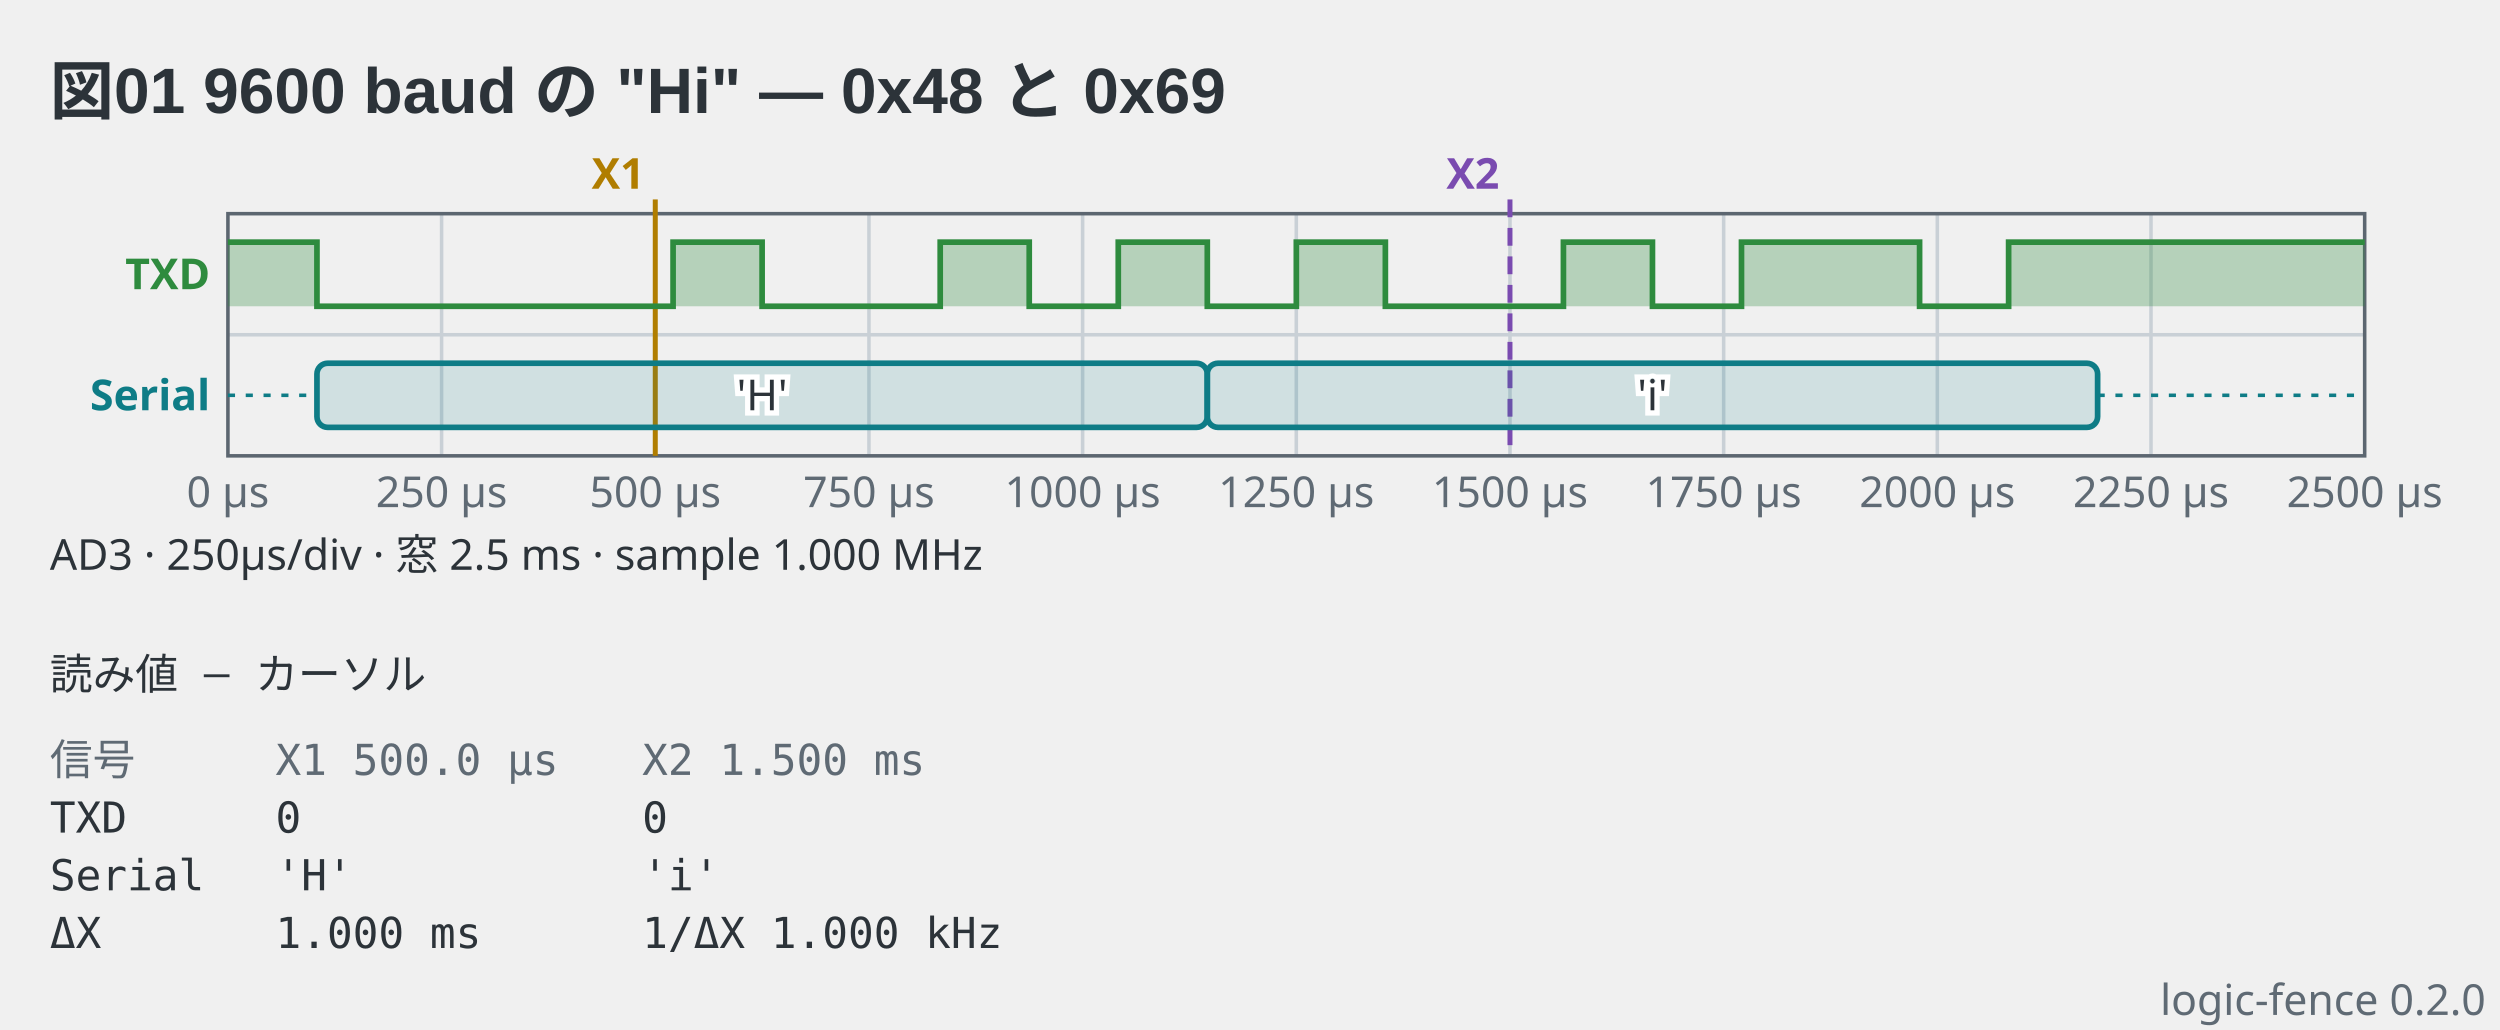
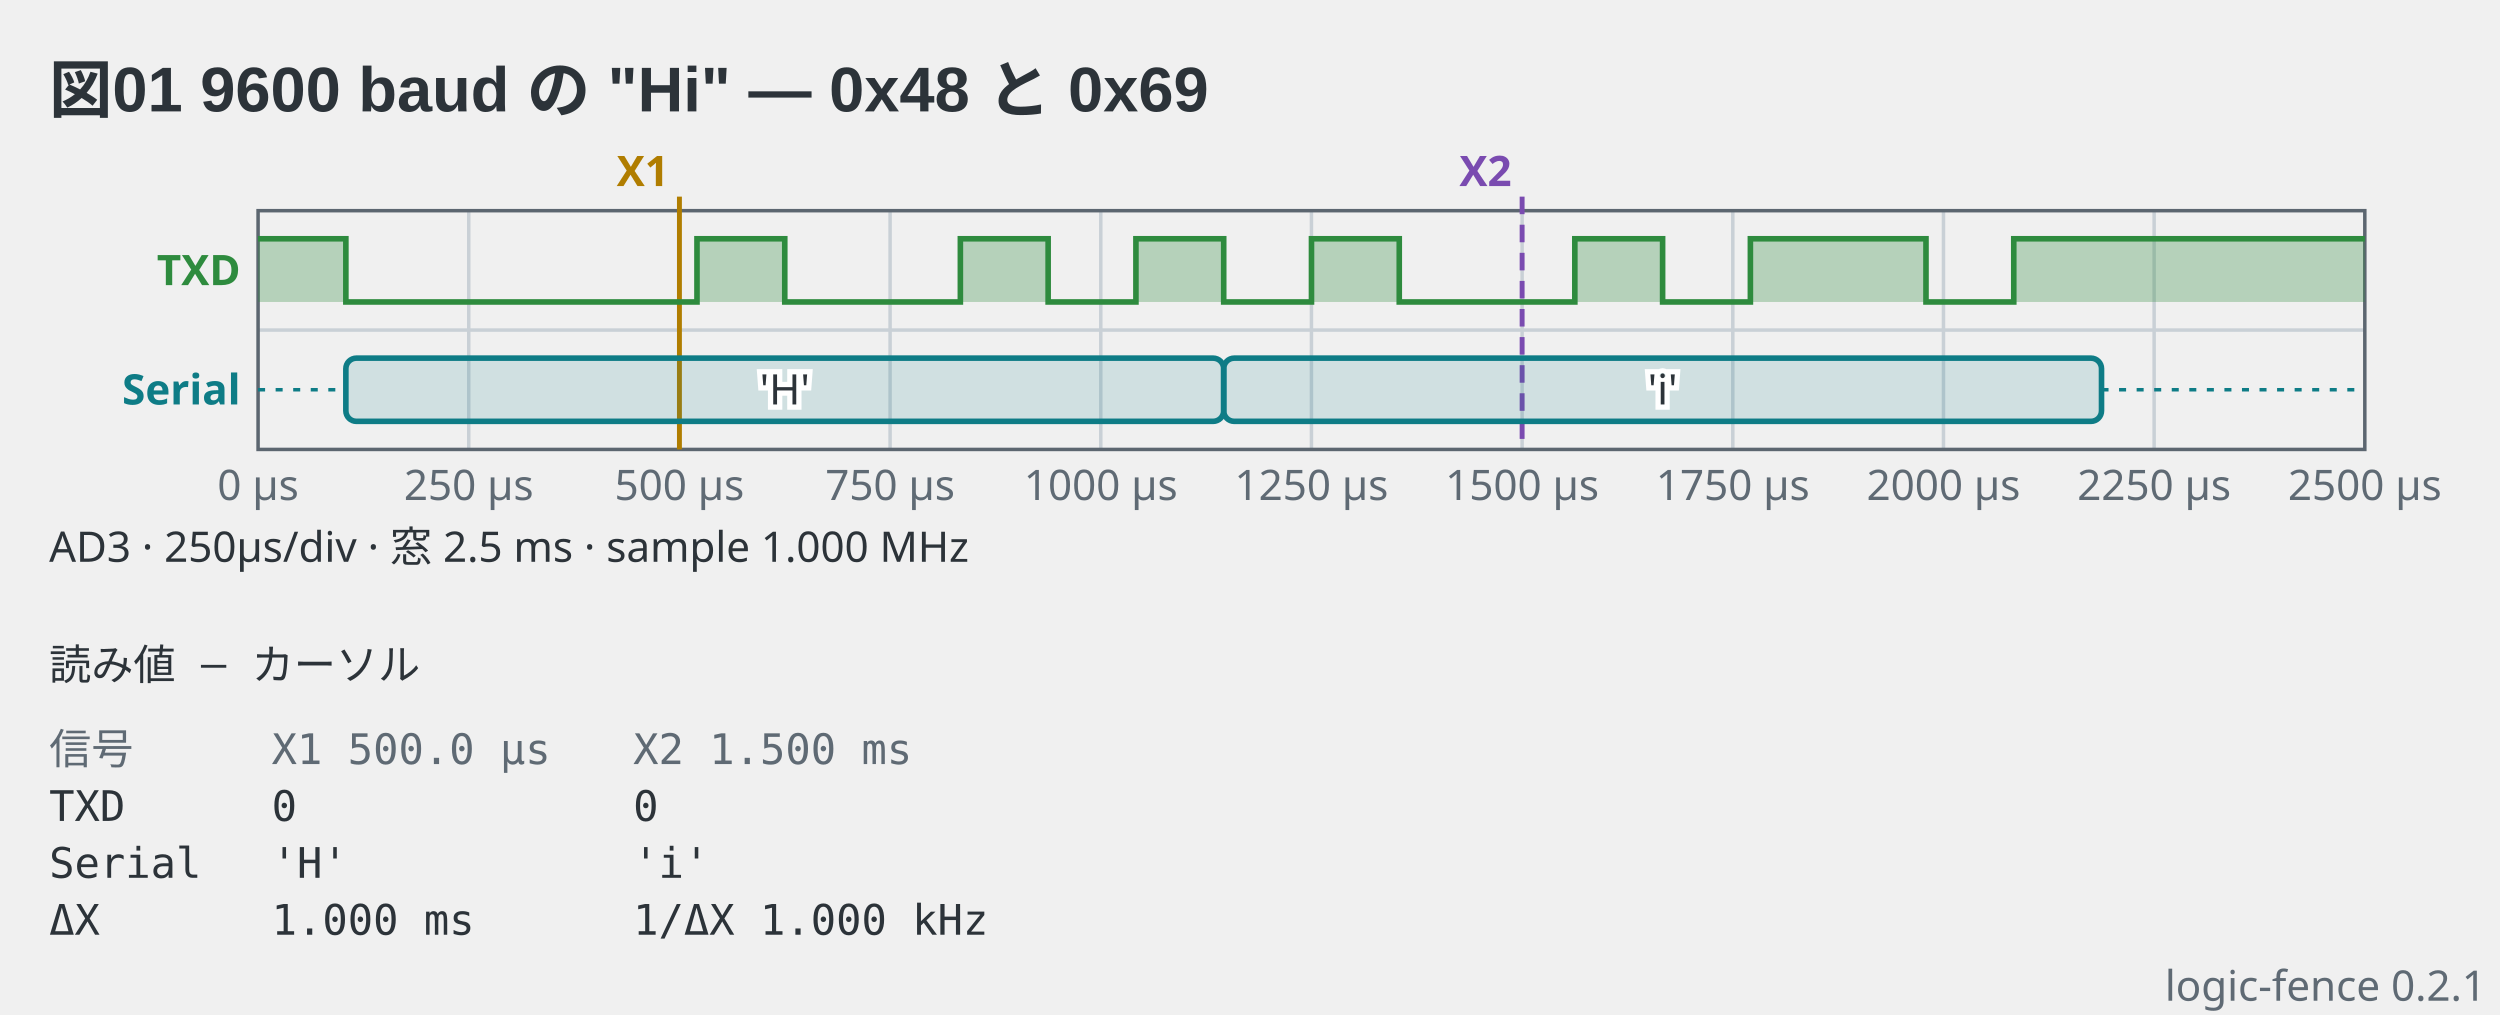
- <svg xmlns="http://www.w3.org/2000/svg" viewBox="0 0 702 289" width="702" height="289" data-logic-fence="0.2.0" role="img">
+ <svg xmlns="http://www.w3.org/2000/svg" viewBox="0 0 712 289" width="712" height="289" data-logic-fence="0.2.1" role="img">
  <text x="14" y="32" text-anchor="start" font-family="'Segoe UI', 'Helvetica Neue', Arial, 'Noto Sans', 'Hiragino Sans', 'Yu Gothic UI', 'Noto Sans CJK JP', sans-serif" fill="#2c3339" font-size="18" font-weight="600">図01 9600 baud の "Hi" — 0x48 と 0x69</text>
-   <line x1="124" y1="60" x2="124" y2="128" stroke="#c9d0d6" stroke-width="1" />
-   <line x1="184" y1="60" x2="184" y2="128" stroke="#c9d0d6" stroke-width="1" />
-   <line x1="244" y1="60" x2="244" y2="128" stroke="#c9d0d6" stroke-width="1" />
-   <line x1="304" y1="60" x2="304" y2="128" stroke="#c9d0d6" stroke-width="1" />
-   <line x1="364" y1="60" x2="364" y2="128" stroke="#c9d0d6" stroke-width="1" />
-   <line x1="424" y1="60" x2="424" y2="128" stroke="#c9d0d6" stroke-width="1" />
-   <line x1="484" y1="60" x2="484" y2="128" stroke="#c9d0d6" stroke-width="1" />
-   <line x1="544" y1="60" x2="544" y2="128" stroke="#c9d0d6" stroke-width="1" />
-   <line x1="604" y1="60" x2="604" y2="128" stroke="#c9d0d6" stroke-width="1" />
-   <line x1="64" y1="94" x2="664" y2="94" stroke="#c9d0d6" stroke-width="1" />
-   <rect x="64" y="60" width="600" height="68" fill="none" stroke="#5c6670" stroke-width="1" />
-   <text x="64" y="142.4" text-anchor="middle" font-family="ui-sans-serif, system-ui, sans-serif" fill="#5f6a74" font-size="12">0 µs</text>
-   <text x="124" y="142.4" text-anchor="middle" font-family="ui-sans-serif, system-ui, sans-serif" fill="#5f6a74" font-size="12">250 µs</text>
-   <text x="184" y="142.4" text-anchor="middle" font-family="ui-sans-serif, system-ui, sans-serif" fill="#5f6a74" font-size="12">500 µs</text>
-   <text x="244" y="142.4" text-anchor="middle" font-family="ui-sans-serif, system-ui, sans-serif" fill="#5f6a74" font-size="12">750 µs</text>
-   <text x="304" y="142.4" text-anchor="middle" font-family="ui-sans-serif, system-ui, sans-serif" fill="#5f6a74" font-size="12">1000 µs</text>
-   <text x="364" y="142.4" text-anchor="middle" font-family="ui-sans-serif, system-ui, sans-serif" fill="#5f6a74" font-size="12">1250 µs</text>
-   <text x="424" y="142.4" text-anchor="middle" font-family="ui-sans-serif, system-ui, sans-serif" fill="#5f6a74" font-size="12">1500 µs</text>
-   <text x="484" y="142.4" text-anchor="middle" font-family="ui-sans-serif, system-ui, sans-serif" fill="#5f6a74" font-size="12">1750 µs</text>
-   <text x="544" y="142.4" text-anchor="middle" font-family="ui-sans-serif, system-ui, sans-serif" fill="#5f6a74" font-size="12">2000 µs</text>
-   <text x="604" y="142.4" text-anchor="middle" font-family="ui-sans-serif, system-ui, sans-serif" fill="#5f6a74" font-size="12">2250 µs</text>
-   <text x="664" y="142.4" text-anchor="middle" font-family="ui-sans-serif, system-ui, sans-serif" fill="#5f6a74" font-size="12">2500 µs</text>
-   <line x1="184" y1="56" x2="184" y2="128" stroke="#b07d00" stroke-width="1.4" />
-   <text x="181" y="53" text-anchor="end" font-family="ui-sans-serif, system-ui, sans-serif" fill="#b07d00" font-size="12" font-weight="600">X1</text>
-   <line x1="424" y1="56" x2="424" y2="128" stroke="#7a4bb0" stroke-width="1.4" stroke-dasharray="5 3" />
-   <text x="421" y="53" text-anchor="end" font-family="ui-sans-serif, system-ui, sans-serif" fill="#7a4bb0" font-size="12" font-weight="600">X2</text>
-   <text x="59" y="81.2" text-anchor="end" font-family="ui-sans-serif, system-ui, sans-serif" fill="#2e8b3e" font-size="12" font-weight="600">TXD</text>
-   <path d="M64 68H89V86H189V68H214V86H264.01V68H289.01V86H314.01V68H339.01V86H364.01V68H389.01V86H439.01V68H464.01V86H489.01V68H539.02V86H564.02V68H664V86H64Z" fill="#2e8b3e" fill-opacity="0.3" stroke="none" />
-   <path d="M64 68H89V86H189V68H214V86H264.01V68H289.01V86H314.01V68H339.01V86H364.01V68H389.01V86H439.01V68H464.01V86H489.01V68H539.02V86H564.02V68H664" fill="none" stroke="#2e8b3e" stroke-width="1.6" stroke-linejoin="miter" />
-   <text x="59" y="115.2" text-anchor="end" font-family="ui-sans-serif, system-ui, sans-serif" fill="#0e7c86" font-size="12" font-weight="600">Serial</text>
-   <line x1="64" y1="111" x2="89" y2="111" stroke="#0e7c86" stroke-width="1" stroke-dasharray="2 3" />
-   <rect x="89" y="102" width="250" height="18" rx="3" fill="#0e7c86" fill-opacity="0.14" stroke="#0e7c86" stroke-width="1.6" />
-   <text x="214" y="115.2" text-anchor="middle" font-family="ui-sans-serif, system-ui, sans-serif" stroke="#ffffff" stroke-width="3" paint-order="stroke" fill="#2c3339" font-size="12">'H'</text>
-   <rect x="339.01" y="102" width="250" height="18" rx="3" fill="#0e7c86" fill-opacity="0.14" stroke="#0e7c86" stroke-width="1.6" />
-   <text x="464.01" y="115.2" text-anchor="middle" font-family="ui-sans-serif, system-ui, sans-serif" stroke="#ffffff" stroke-width="3" paint-order="stroke" fill="#2c3339" font-size="12">'i'</text>
-   <line x1="589.01" y1="111" x2="664" y2="111" stroke="#0e7c86" stroke-width="1" stroke-dasharray="2 3" />
+   <line x1="133.5" y1="60" x2="133.5" y2="128" stroke="#c9d0d6" stroke-width="1" />
+   <line x1="193.5" y1="60" x2="193.5" y2="128" stroke="#c9d0d6" stroke-width="1" />
+   <line x1="253.5" y1="60" x2="253.5" y2="128" stroke="#c9d0d6" stroke-width="1" />
+   <line x1="313.5" y1="60" x2="313.5" y2="128" stroke="#c9d0d6" stroke-width="1" />
+   <line x1="373.5" y1="60" x2="373.5" y2="128" stroke="#c9d0d6" stroke-width="1" />
+   <line x1="433.5" y1="60" x2="433.5" y2="128" stroke="#c9d0d6" stroke-width="1" />
+   <line x1="493.5" y1="60" x2="493.5" y2="128" stroke="#c9d0d6" stroke-width="1" />
+   <line x1="553.5" y1="60" x2="553.5" y2="128" stroke="#c9d0d6" stroke-width="1" />
+   <line x1="613.5" y1="60" x2="613.5" y2="128" stroke="#c9d0d6" stroke-width="1" />
+   <line x1="73.5" y1="94" x2="673.5" y2="94" stroke="#c9d0d6" stroke-width="1" />
+   <rect x="73.5" y="60" width="600" height="68" fill="none" stroke="#5c6670" stroke-width="1" />
+   <text x="73.5" y="142.4" text-anchor="middle" font-family="ui-sans-serif, system-ui, sans-serif" fill="#5f6a74" font-size="12">0 µs</text>
+   <text x="133.5" y="142.4" text-anchor="middle" font-family="ui-sans-serif, system-ui, sans-serif" fill="#5f6a74" font-size="12">250 µs</text>
+   <text x="193.5" y="142.4" text-anchor="middle" font-family="ui-sans-serif, system-ui, sans-serif" fill="#5f6a74" font-size="12">500 µs</text>
+   <text x="253.5" y="142.4" text-anchor="middle" font-family="ui-sans-serif, system-ui, sans-serif" fill="#5f6a74" font-size="12">750 µs</text>
+   <text x="313.5" y="142.4" text-anchor="middle" font-family="ui-sans-serif, system-ui, sans-serif" fill="#5f6a74" font-size="12">1000 µs</text>
+   <text x="373.5" y="142.4" text-anchor="middle" font-family="ui-sans-serif, system-ui, sans-serif" fill="#5f6a74" font-size="12">1250 µs</text>
+   <text x="433.5" y="142.4" text-anchor="middle" font-family="ui-sans-serif, system-ui, sans-serif" fill="#5f6a74" font-size="12">1500 µs</text>
+   <text x="493.5" y="142.4" text-anchor="middle" font-family="ui-sans-serif, system-ui, sans-serif" fill="#5f6a74" font-size="12">1750 µs</text>
+   <text x="553.5" y="142.4" text-anchor="middle" font-family="ui-sans-serif, system-ui, sans-serif" fill="#5f6a74" font-size="12">2000 µs</text>
+   <text x="613.5" y="142.4" text-anchor="middle" font-family="ui-sans-serif, system-ui, sans-serif" fill="#5f6a74" font-size="12">2250 µs</text>
+   <text x="673.5" y="142.4" text-anchor="middle" font-family="ui-sans-serif, system-ui, sans-serif" fill="#5f6a74" font-size="12">2500 µs</text>
+   <line x1="193.5" y1="56" x2="193.5" y2="128" stroke="#b07d00" stroke-width="1.4" />
+   <text x="190.5" y="53" text-anchor="end" font-family="ui-sans-serif, system-ui, sans-serif" fill="#b07d00" font-size="12" font-weight="600">X1</text>
+   <line x1="433.5" y1="56" x2="433.5" y2="128" stroke="#7a4bb0" stroke-width="1.4" stroke-dasharray="5 3" />
+   <text x="430.5" y="53" text-anchor="end" font-family="ui-sans-serif, system-ui, sans-serif" fill="#7a4bb0" font-size="12" font-weight="600">X2</text>
+   <text x="68.5" y="81.2" text-anchor="end" font-family="ui-sans-serif, system-ui, sans-serif" fill="#2e8b3e" font-size="12" font-weight="600">TXD</text>
+   <path d="M73.5 68H98.5V86H198.5V68H223.5V86H273.51V68H298.51V86H323.51V68H348.51V86H373.51V68H398.51V86H448.51V68H473.51V86H498.51V68H548.52V86H573.52V68H673.5V86H73.5Z" fill="#2e8b3e" fill-opacity="0.3" stroke="none" />
+   <path d="M73.5 68H98.5V86H198.5V68H223.5V86H273.51V68H298.51V86H323.51V68H348.51V86H373.51V68H398.51V86H448.51V68H473.51V86H498.51V68H548.52V86H573.52V68H673.5" fill="none" stroke="#2e8b3e" stroke-width="1.6" stroke-linejoin="miter" />
+   <text x="68.5" y="115.2" text-anchor="end" font-family="ui-sans-serif, system-ui, sans-serif" fill="#0e7c86" font-size="12" font-weight="600">Serial</text>
+   <line x1="73.5" y1="111" x2="98.5" y2="111" stroke="#0e7c86" stroke-width="1" stroke-dasharray="2 3" />
+   <rect x="98.5" y="102" width="250" height="18" rx="3" fill="#0e7c86" fill-opacity="0.14" stroke="#0e7c86" stroke-width="1.6" />
+   <text x="223.5" y="115.2" text-anchor="middle" font-family="ui-sans-serif, system-ui, sans-serif" stroke="#ffffff" stroke-width="3" paint-order="stroke" fill="#2c3339" font-size="12">'H'</text>
+   <rect x="348.51" y="102" width="250" height="18" rx="3" fill="#0e7c86" fill-opacity="0.14" stroke="#0e7c86" stroke-width="1.6" />
+   <text x="473.51" y="115.2" text-anchor="middle" font-family="ui-sans-serif, system-ui, sans-serif" stroke="#ffffff" stroke-width="3" paint-order="stroke" fill="#2c3339" font-size="12">'i'</text>
+   <line x1="598.51" y1="111" x2="673.5" y2="111" stroke="#0e7c86" stroke-width="1" stroke-dasharray="2 3" />
  <text x="14" y="160" text-anchor="start" font-family="ui-sans-serif, system-ui, sans-serif" fill="#2c3339" font-size="12">AD3  ·  250µs/div  ·  窓 2.5 ms  ·  sample 1.000 MHz</text>
  <text x="14" y="193.6" text-anchor="start" font-family="ui-monospace, 'DejaVu Sans Mono', 'Noto Sans Mono CJK JP', monospace" fill="#2c3339" font-size="12" xml:space="preserve">読み値 — カーソル</text>
  <text x="14" y="217.6" text-anchor="start" font-family="ui-monospace, 'DejaVu Sans Mono', 'Noto Sans Mono CJK JP', monospace" fill="#5f6a74" font-size="12" xml:space="preserve">信号</text>
  <text x="77.36" y="217.6" text-anchor="start" font-family="ui-monospace, 'DejaVu Sans Mono', 'Noto Sans Mono CJK JP', monospace" fill="#5f6a74" font-size="12" xml:space="preserve">X1 500.0 µs</text>
  <text x="180.32" y="217.6" text-anchor="start" font-family="ui-monospace, 'DejaVu Sans Mono', 'Noto Sans Mono CJK JP', monospace" fill="#5f6a74" font-size="12" xml:space="preserve">X2 1.500 ms</text>
  <text x="14" y="233.8" text-anchor="start" font-family="ui-monospace, 'DejaVu Sans Mono', 'Noto Sans Mono CJK JP', monospace" fill="#2c3339" font-size="12" xml:space="preserve">TXD</text>
  <text x="77.36" y="233.8" text-anchor="start" font-family="ui-monospace, 'DejaVu Sans Mono', 'Noto Sans Mono CJK JP', monospace" fill="#2c3339" font-size="12" xml:space="preserve">0</text>
  <text x="180.32" y="233.8" text-anchor="start" font-family="ui-monospace, 'DejaVu Sans Mono', 'Noto Sans Mono CJK JP', monospace" fill="#2c3339" font-size="12" xml:space="preserve">0</text>
  <text x="14" y="250" text-anchor="start" font-family="ui-monospace, 'DejaVu Sans Mono', 'Noto Sans Mono CJK JP', monospace" fill="#2c3339" font-size="12" xml:space="preserve">Serial</text>
  <text x="77.36" y="250" text-anchor="start" font-family="ui-monospace, 'DejaVu Sans Mono', 'Noto Sans Mono CJK JP', monospace" fill="#2c3339" font-size="12" xml:space="preserve">'H'</text>
  <text x="180.32" y="250" text-anchor="start" font-family="ui-monospace, 'DejaVu Sans Mono', 'Noto Sans Mono CJK JP', monospace" fill="#2c3339" font-size="12" xml:space="preserve">'i'</text>
  <text x="14" y="266.2" text-anchor="start" font-family="ui-monospace, 'DejaVu Sans Mono', 'Noto Sans Mono CJK JP', monospace" fill="#2c3339" font-size="12" xml:space="preserve">ΔX</text>
  <text x="77.36" y="266.2" text-anchor="start" font-family="ui-monospace, 'DejaVu Sans Mono', 'Noto Sans Mono CJK JP', monospace" fill="#2c3339" font-size="12" xml:space="preserve">1.000 ms</text>
  <text x="180.32" y="266.2" text-anchor="start" font-family="ui-monospace, 'DejaVu Sans Mono', 'Noto Sans Mono CJK JP', monospace" fill="#2c3339" font-size="12" xml:space="preserve">1/ΔX 1.000 kHz</text>
-   <text x="698" y="285" text-anchor="end" font-family="ui-sans-serif, system-ui, sans-serif" fill="#5f6a74" font-size="12">logic-fence 0.2.0</text>
+   <text x="708" y="285" text-anchor="end" font-family="ui-sans-serif, system-ui, sans-serif" fill="#5f6a74" font-size="12">logic-fence 0.2.1</text>
</svg>
